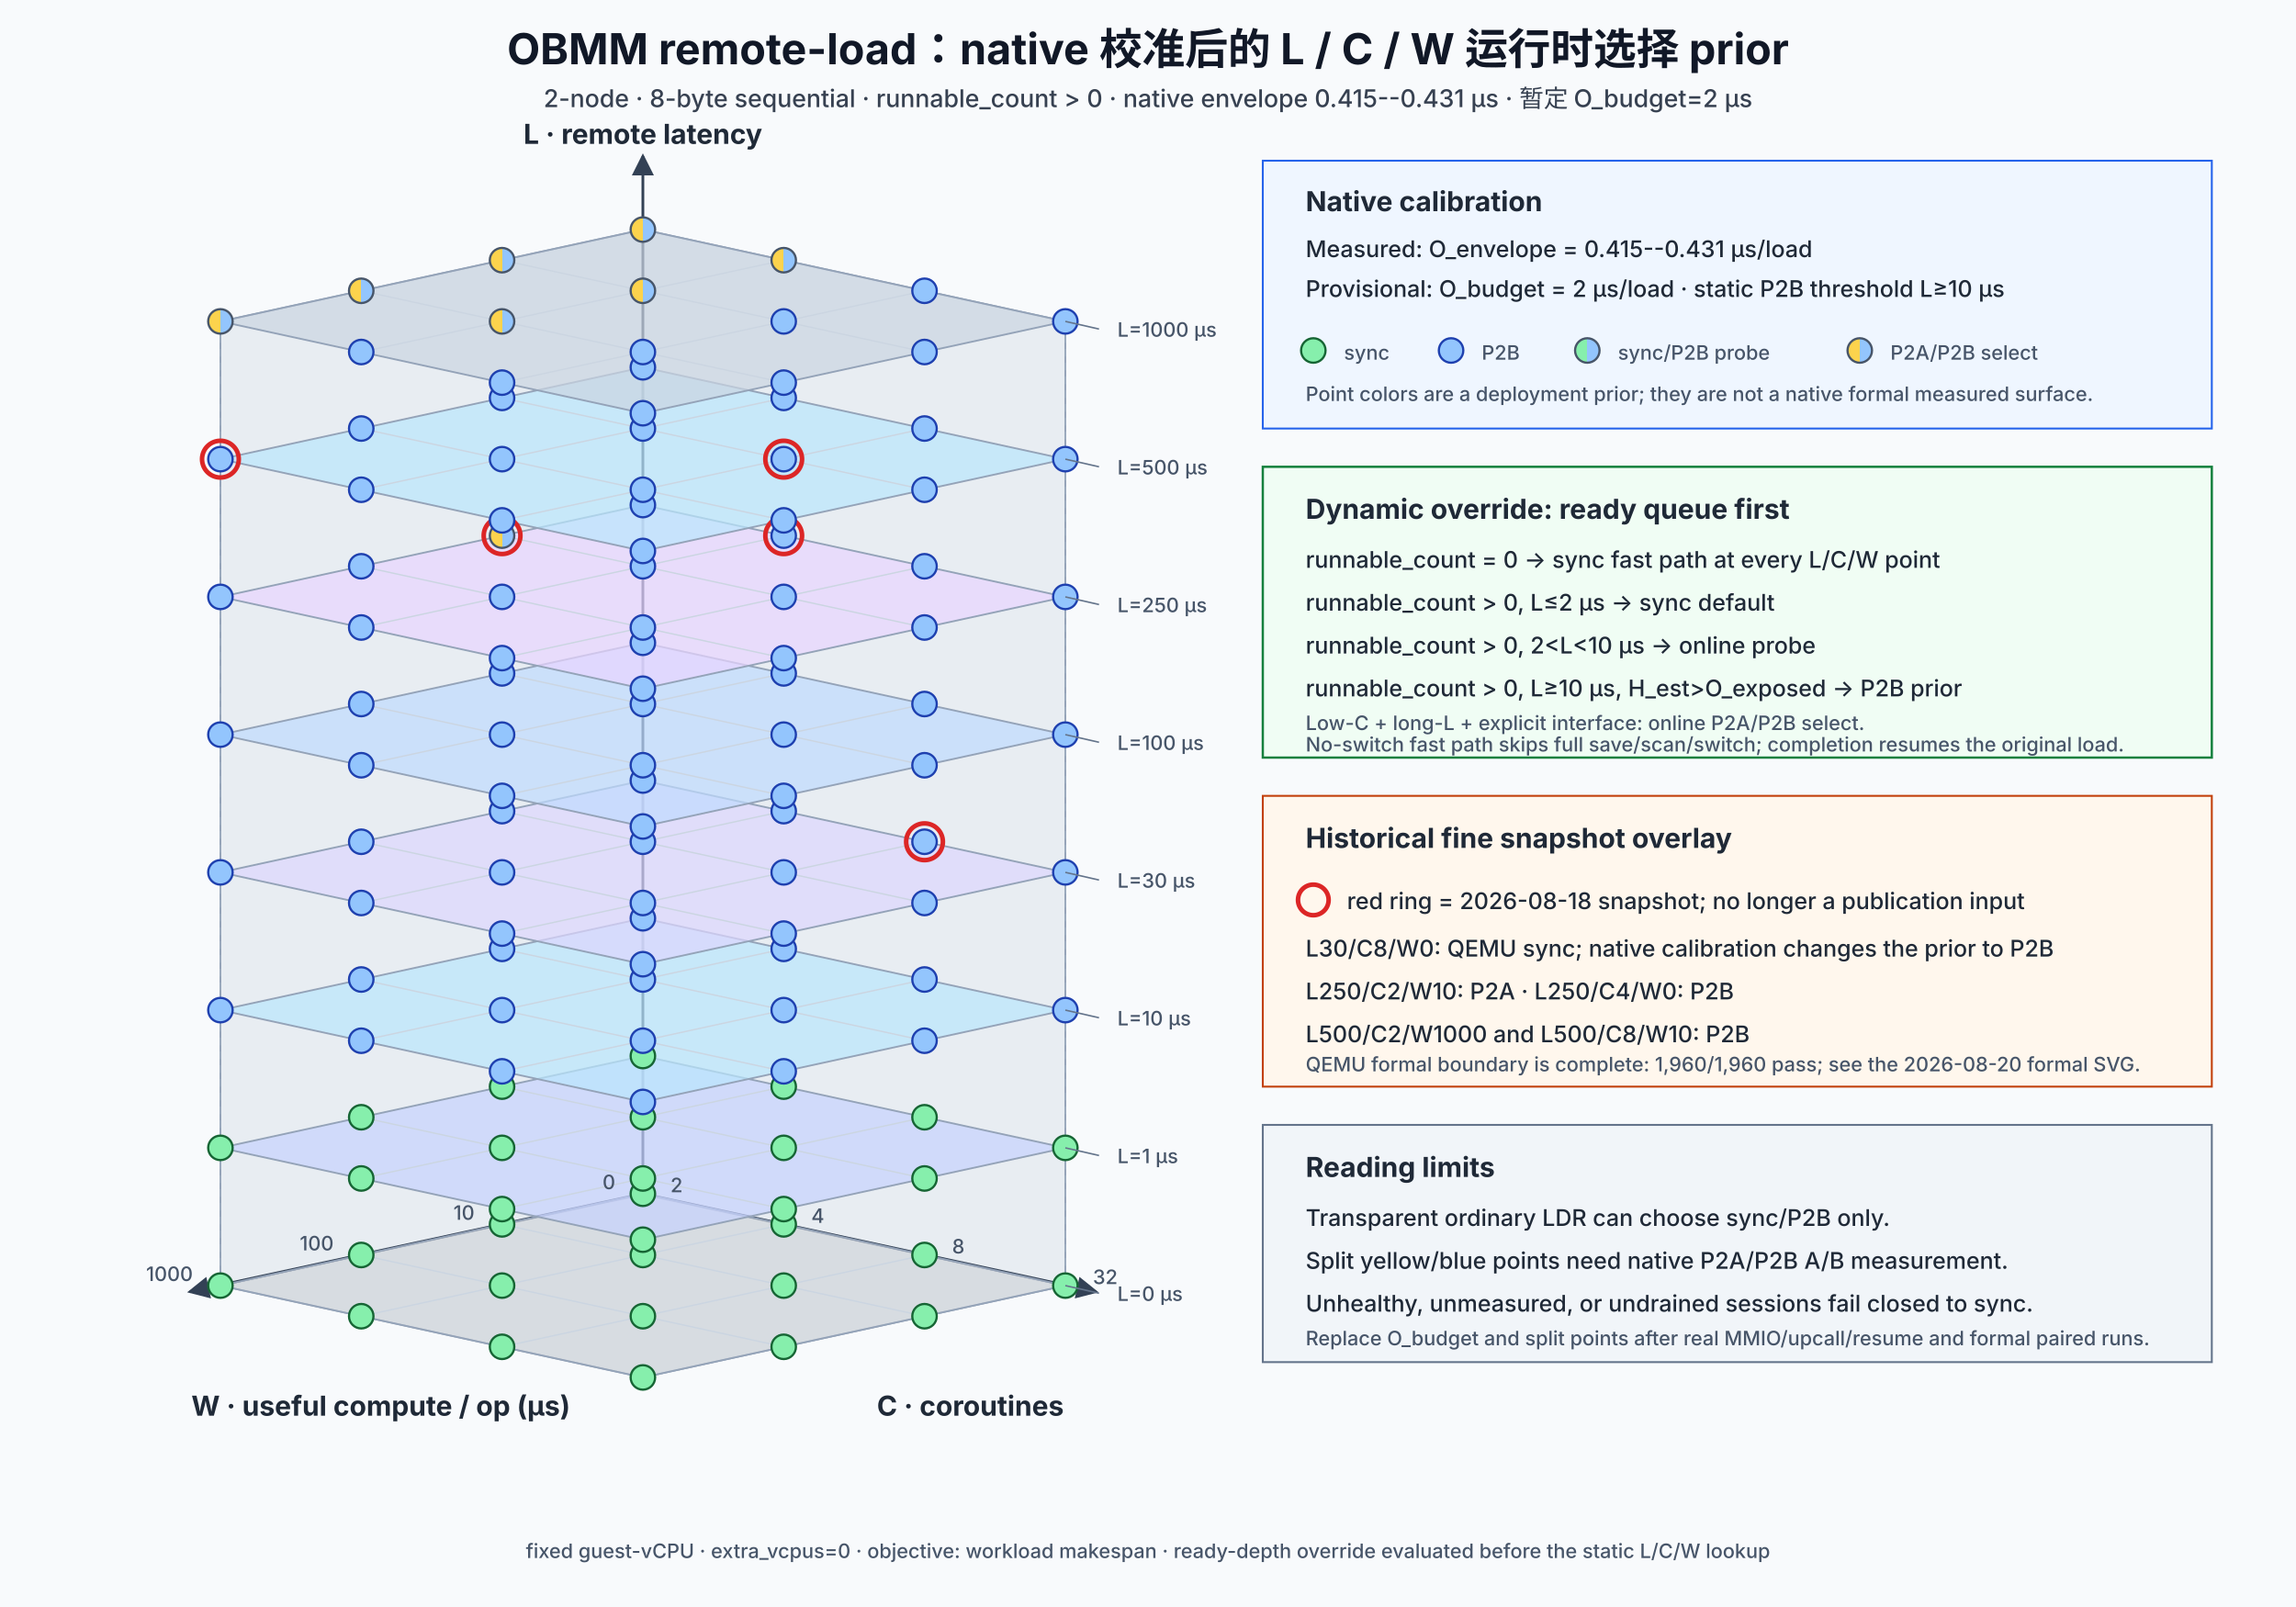
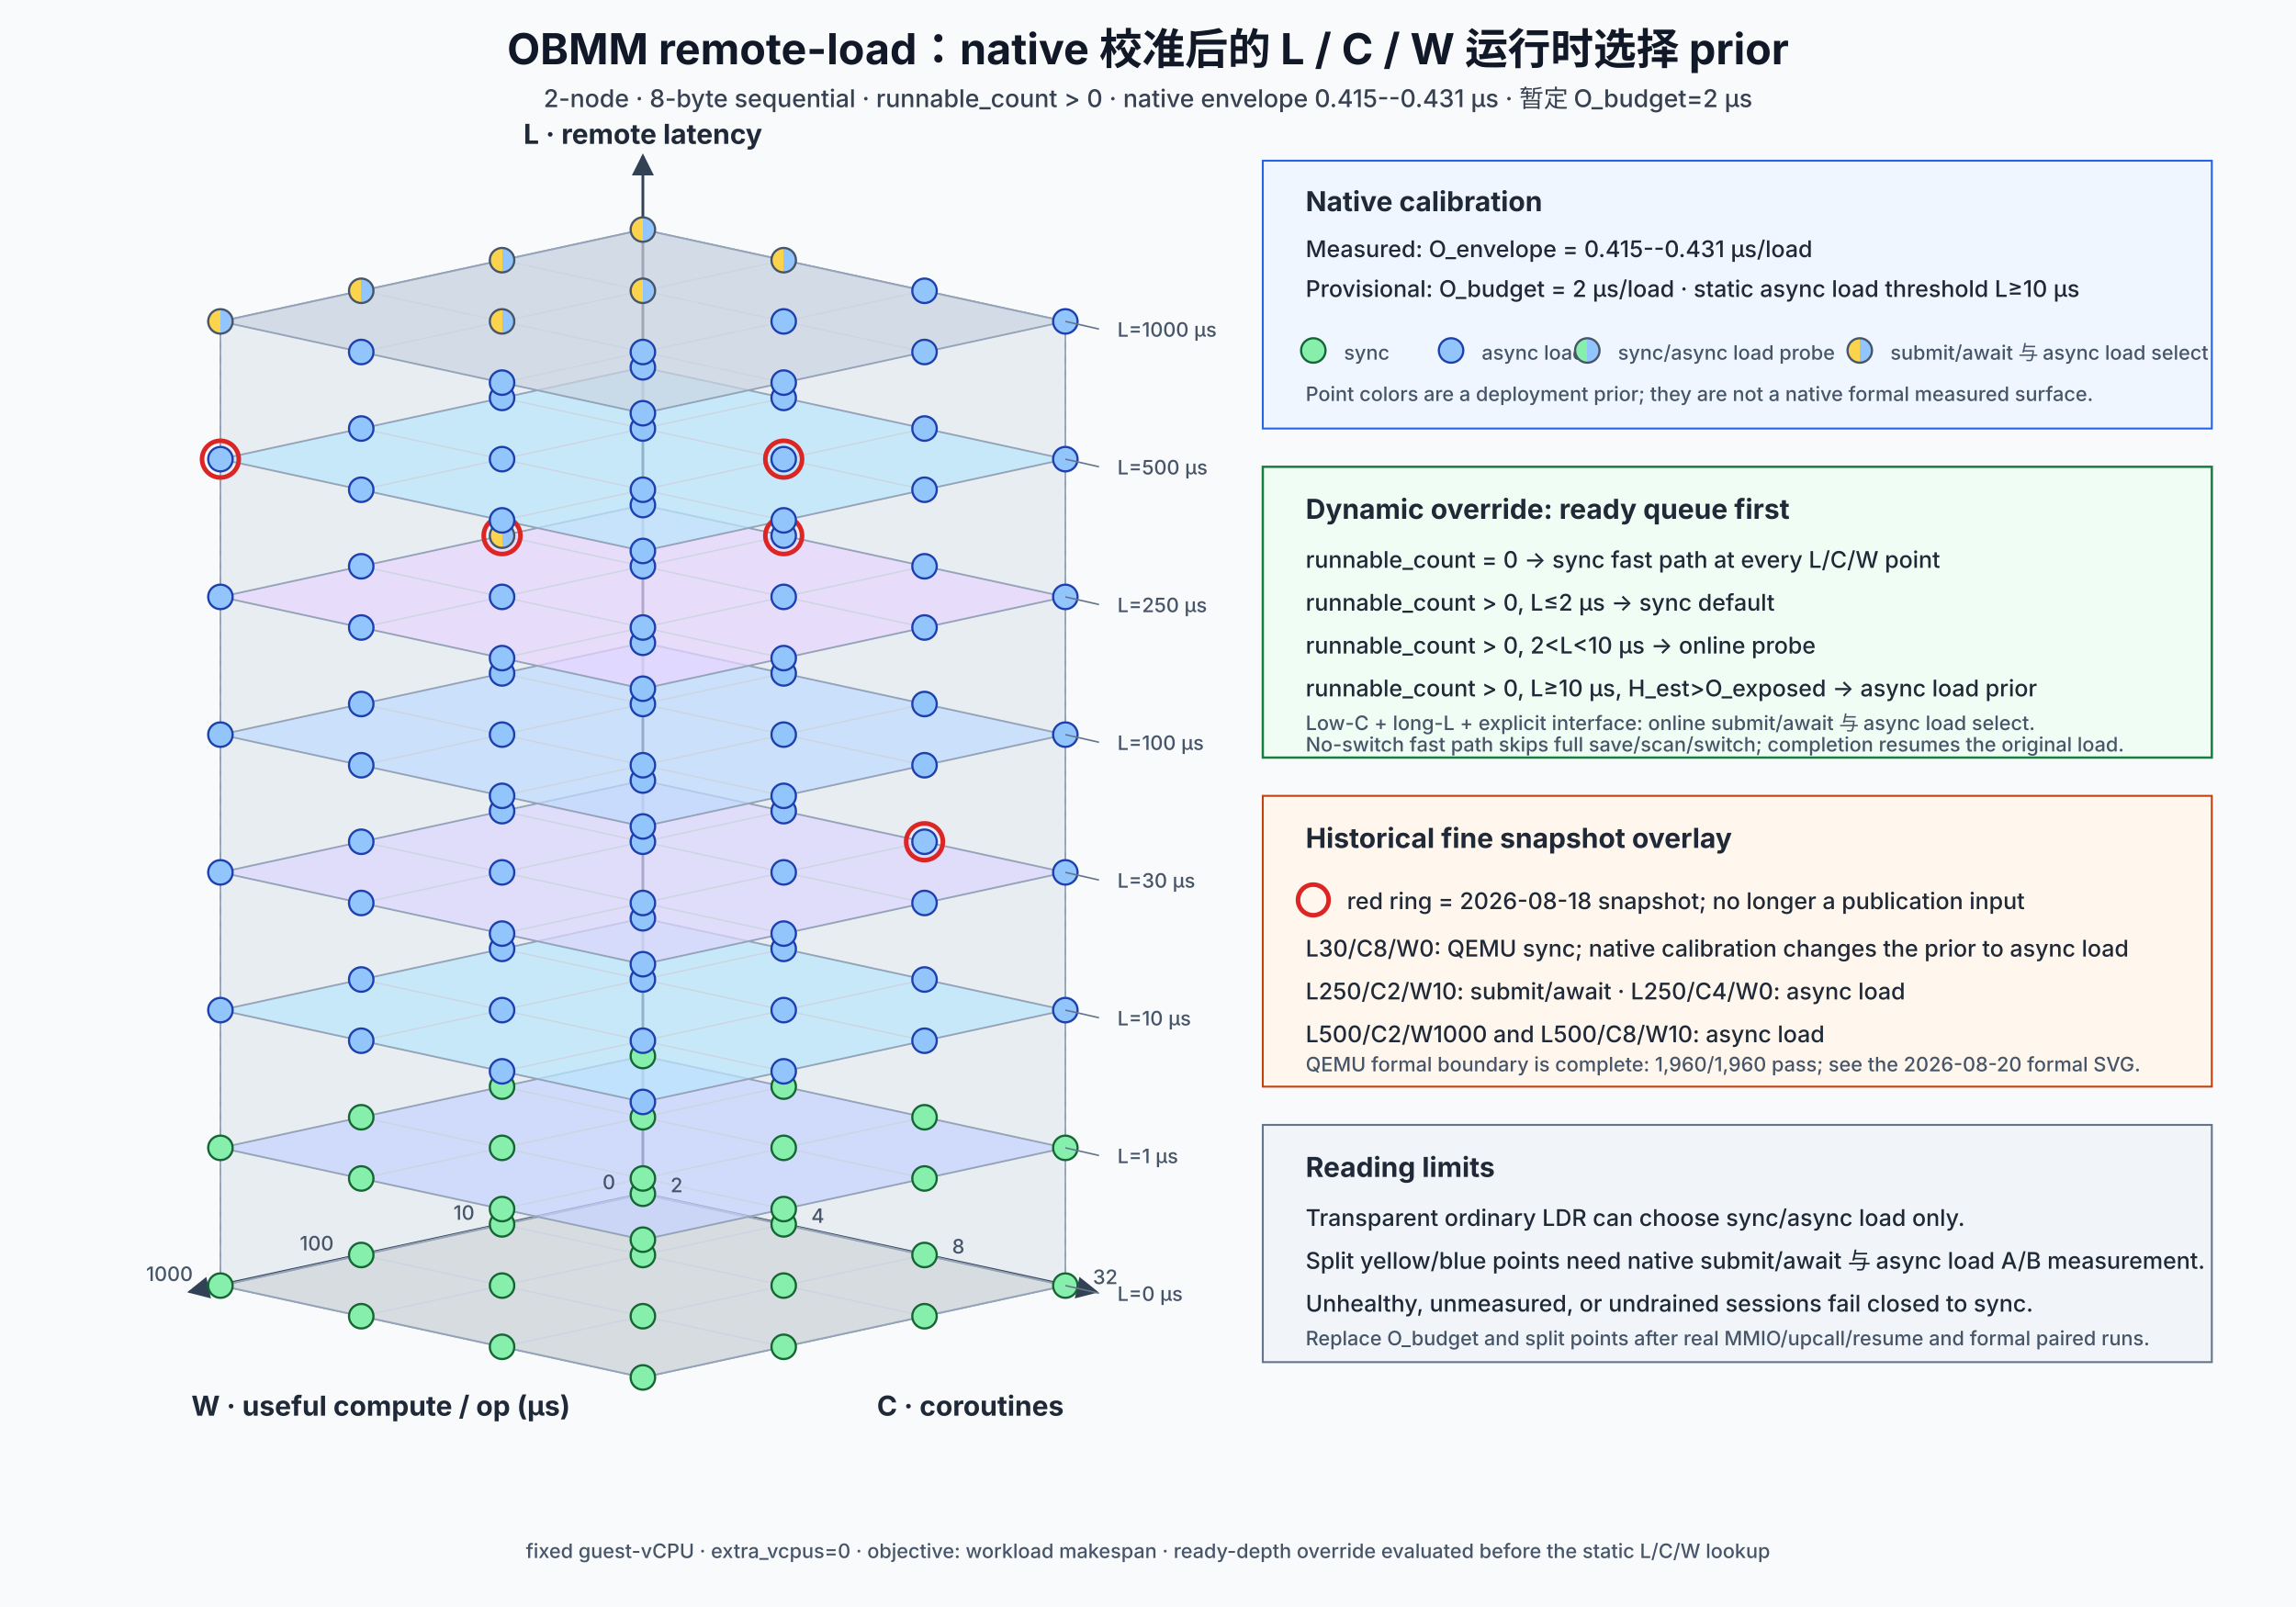
<svg xmlns="http://www.w3.org/2000/svg" width="1500" height="1050" viewBox="0 0 1500 1050" role="img" aria-labelledby="title description">
  <defs>
    <style>
      .title { font: 700 28px -apple-system, BlinkMacSystemFont, "Segoe UI", sans-serif; fill: #111827; }
      .subtitle { font: 500 16px -apple-system, BlinkMacSystemFont, "Segoe UI", sans-serif; fill: #374151; }
      .label { font: 700 18px -apple-system, BlinkMacSystemFont, "Segoe UI", sans-serif; fill: #1f2937; }
      .body { font: 500 15px -apple-system, BlinkMacSystemFont, "Segoe UI", sans-serif; fill: #1f2937; }
      .small { font: 500 13px -apple-system, BlinkMacSystemFont, "Segoe UI", sans-serif; fill: #475569; }
      .axis { stroke: #334155; stroke-width: 1.8; fill: none; marker-end: url(#arrow); }
      .axis-plane { fill: #cbd5e1; fill-opacity: 0.34; stroke: #94a3b8; stroke-width: 1.1; }
      .layer-outline { stroke: #94a3b8; stroke-width: 1.15; }
      .grid { stroke: #cbd5e1; stroke-width: 0.9; fill: none; }
      .layer-guide { stroke: #94a3b8; stroke-width: 1; stroke-dasharray: 4 5; fill: none; }
      .sync { fill: #86efac; stroke: #166534; stroke-width: 1.45; }
-       .p2a { fill: #fcd34d; stroke: #92400e; stroke-width: 1.45; }
-       .p2b { fill: #93c5fd; stroke: #1e40af; stroke-width: 1.45; }
-       .probe { fill: url(#sync-p2b); stroke: #475569; stroke-width: 1.45; }
-       .adaptive { fill: url(#p2a-p2b); stroke: #475569; stroke-width: 1.45; }
+       .submit-await { fill: #fcd34d; stroke: #92400e; stroke-width: 1.45; }
+       .async-load { fill: #93c5fd; stroke: #1e40af; stroke-width: 1.45; }
+       .probe { fill: url(#sync-async-load); stroke: #475569; stroke-width: 1.45; }
+       .adaptive { fill: url(#submit-await-async-load); stroke: #475569; stroke-width: 1.45; }
      .fine-ring { fill: none; stroke: #dc2626; stroke-width: 3; }
      .note { fill: #f1f5f9; stroke: #64748b; stroke-width: 1.25; }
      .prior-note { fill: #eff6ff; stroke: #2563eb; stroke-width: 1.25; }
      .override { fill: #f0fdf4; stroke: #15803d; stroke-width: 1.5; }
      .warning { fill: #fff7ed; stroke: #c2410c; stroke-width: 1.25; }
      .leader { stroke: #64748b; stroke-width: 1; fill: none; }
    </style>
    <marker id="arrow" markerWidth="8" markerHeight="8" refX="7" refY="4" orient="auto">
      <path d="M 0 0 L 8 4 L 0 8 Z" fill="#334155" />
    </marker>
-     <linearGradient id="sync-p2b" x1="0" y1="0" x2="1" y2="0">
+     <linearGradient id="sync-async-load" x1="0" y1="0" x2="1" y2="0">
      <stop offset="0%" stop-color="#86efac" />
      <stop offset="49.9%" stop-color="#86efac" />
      <stop offset="50%" stop-color="#93c5fd" />
      <stop offset="100%" stop-color="#93c5fd" />
    </linearGradient>
-     <linearGradient id="p2a-p2b" x1="0" y1="0" x2="1" y2="0">
+     <linearGradient id="submit-await-async-load" x1="0" y1="0" x2="1" y2="0">
      <stop offset="0%" stop-color="#fcd34d" />
      <stop offset="49.9%" stop-color="#fcd34d" />
      <stop offset="50%" stop-color="#93c5fd" />
      <stop offset="100%" stop-color="#93c5fd" />
    </linearGradient>
    <g id="plane">
      <polygon points="0,0 276,60 0,120 -276,60" class="layer-outline" />
      <path d="M 92 20 L -184 80 M 184 40 L -92 100" class="grid" />
      <path d="M -92 20 L 184 80 M -184 40 L 92 100" class="grid" />
    </g>
    <g id="grid-sync">
      <circle cx="0" cy="0" r="8" class="sync" />
      <circle cx="92" cy="20" r="8" class="sync" />
      <circle cx="184" cy="40" r="8" class="sync" />
      <circle cx="276" cy="60" r="8" class="sync" />
      <circle cx="-92" cy="20" r="8" class="sync" />
      <circle cx="0" cy="40" r="8" class="sync" />
      <circle cx="92" cy="60" r="8" class="sync" />
      <circle cx="184" cy="80" r="8" class="sync" />
      <circle cx="-184" cy="40" r="8" class="sync" />
      <circle cx="-92" cy="60" r="8" class="sync" />
      <circle cx="0" cy="80" r="8" class="sync" />
      <circle cx="92" cy="100" r="8" class="sync" />
      <circle cx="-276" cy="60" r="8" class="sync" />
      <circle cx="-184" cy="80" r="8" class="sync" />
      <circle cx="-92" cy="100" r="8" class="sync" />
      <circle cx="0" cy="120" r="8" class="sync" />
    </g>
    <g id="grid-probe">
      <circle cx="0" cy="0" r="8" class="probe" />
      <circle cx="92" cy="20" r="8" class="probe" />
      <circle cx="184" cy="40" r="8" class="probe" />
      <circle cx="276" cy="60" r="8" class="probe" />
      <circle cx="-92" cy="20" r="8" class="probe" />
      <circle cx="0" cy="40" r="8" class="probe" />
      <circle cx="92" cy="60" r="8" class="probe" />
      <circle cx="184" cy="80" r="8" class="probe" />
      <circle cx="-184" cy="40" r="8" class="probe" />
      <circle cx="-92" cy="60" r="8" class="probe" />
      <circle cx="0" cy="80" r="8" class="probe" />
      <circle cx="92" cy="100" r="8" class="probe" />
      <circle cx="-276" cy="60" r="8" class="probe" />
      <circle cx="-184" cy="80" r="8" class="probe" />
      <circle cx="-92" cy="100" r="8" class="probe" />
      <circle cx="0" cy="120" r="8" class="probe" />
    </g>
-     <g id="grid-p2b">
-       <circle cx="0" cy="0" r="8" class="p2b" />
-       <circle cx="92" cy="20" r="8" class="p2b" />
-       <circle cx="184" cy="40" r="8" class="p2b" />
-       <circle cx="276" cy="60" r="8" class="p2b" />
-       <circle cx="-92" cy="20" r="8" class="p2b" />
-       <circle cx="0" cy="40" r="8" class="p2b" />
-       <circle cx="92" cy="60" r="8" class="p2b" />
-       <circle cx="184" cy="80" r="8" class="p2b" />
-       <circle cx="-184" cy="40" r="8" class="p2b" />
-       <circle cx="-92" cy="60" r="8" class="p2b" />
-       <circle cx="0" cy="80" r="8" class="p2b" />
-       <circle cx="92" cy="100" r="8" class="p2b" />
-       <circle cx="-276" cy="60" r="8" class="p2b" />
-       <circle cx="-184" cy="80" r="8" class="p2b" />
-       <circle cx="-92" cy="100" r="8" class="p2b" />
-       <circle cx="0" cy="120" r="8" class="p2b" />
+     <g id="grid-async-load">
+       <circle cx="0" cy="0" r="8" class="async-load" />
+       <circle cx="92" cy="20" r="8" class="async-load" />
+       <circle cx="184" cy="40" r="8" class="async-load" />
+       <circle cx="276" cy="60" r="8" class="async-load" />
+       <circle cx="-92" cy="20" r="8" class="async-load" />
+       <circle cx="0" cy="40" r="8" class="async-load" />
+       <circle cx="92" cy="60" r="8" class="async-load" />
+       <circle cx="184" cy="80" r="8" class="async-load" />
+       <circle cx="-184" cy="40" r="8" class="async-load" />
+       <circle cx="-92" cy="60" r="8" class="async-load" />
+       <circle cx="0" cy="80" r="8" class="async-load" />
+       <circle cx="92" cy="100" r="8" class="async-load" />
+       <circle cx="-276" cy="60" r="8" class="async-load" />
+       <circle cx="-184" cy="80" r="8" class="async-load" />
+       <circle cx="-92" cy="100" r="8" class="async-load" />
+       <circle cx="0" cy="120" r="8" class="async-load" />
    </g>
  </defs>
  <rect width="1500" height="1050" fill="#f8fafc" />
  <text x="750" y="42" text-anchor="middle" class="title">OBMM remote-load：native 校准后的 L / C / W 运行时选择 prior</text>
  <text x="750" y="70" text-anchor="middle" class="subtitle">2-node · 8-byte sequential · runnable_count &gt; 0 · native envelope 0.415--0.431 µs · 暂定 O_budget=2 µs</text>
  <polygon points="420,150 696,210 696,840 420,780" class="axis-plane" />
  <polygon points="420,150 144,210 144,840 420,780" class="axis-plane" />
  <polygon points="420,780 696,840 420,900 144,840" class="axis-plane" />
  <path d="M 420 780 L 420 102" class="axis" />
  <text x="420" y="94" text-anchor="middle" class="label">L · remote latency</text>
  <path d="M 420 780 L 716 844" class="axis" />
  <path d="M 420 780 L 124 844" class="axis" />
  <path d="M 144 840 L 144 210" class="layer-guide" />
  <path d="M 696 840 L 696 210" class="layer-guide" />
  <use href="#plane" transform="translate(420 780)" fill="#d1d5db" fill-opacity="0.70" />
  <use href="#plane" transform="translate(420 690)" fill="#c7d2fe" fill-opacity="0.70" />
  <use href="#plane" transform="translate(420 600)" fill="#bae6fd" fill-opacity="0.70" />
  <use href="#plane" transform="translate(420 510)" fill="#ddd6fe" fill-opacity="0.70" />
  <use href="#plane" transform="translate(420 420)" fill="#bfdbfe" fill-opacity="0.70" />
  <use href="#plane" transform="translate(420 330)" fill="#e9d5ff" fill-opacity="0.70" />
  <use href="#plane" transform="translate(420 240)" fill="#bae6fd" fill-opacity="0.70" />
  <use href="#plane" transform="translate(420 150)" fill="#cbd5e1" fill-opacity="0.70" />
  <use href="#grid-sync" transform="translate(420 780)" />
  <use href="#grid-sync" transform="translate(420 690)" />
-   <use href="#grid-p2b" transform="translate(420 600)" />
+   <use href="#grid-async-load" transform="translate(420 600)" />
  <g transform="translate(420 510)">
-     <use href="#grid-p2b" />
+     <use href="#grid-async-load" />
    <circle cx="184" cy="40" r="12" class="fine-ring" />
  </g>
-   <use href="#grid-p2b" transform="translate(420 420)" />
+   <use href="#grid-async-load" transform="translate(420 420)" />
  <g transform="translate(420 330)">
-     <circle cx="0" cy="0" r="8" class="p2b" />
-     <circle cx="92" cy="20" r="8" class="p2b" />
-     <circle cx="184" cy="40" r="8" class="p2b" />
-     <circle cx="276" cy="60" r="8" class="p2b" />
+     <circle cx="0" cy="0" r="8" class="async-load" />
+     <circle cx="92" cy="20" r="8" class="async-load" />
+     <circle cx="184" cy="40" r="8" class="async-load" />
+     <circle cx="276" cy="60" r="8" class="async-load" />
    <circle cx="-92" cy="20" r="8" class="adaptive" />
-     <circle cx="0" cy="40" r="8" class="p2b" />
-     <circle cx="92" cy="60" r="8" class="p2b" />
-     <circle cx="184" cy="80" r="8" class="p2b" />
-     <circle cx="-184" cy="40" r="8" class="p2b" />
-     <circle cx="-92" cy="60" r="8" class="p2b" />
-     <circle cx="0" cy="80" r="8" class="p2b" />
-     <circle cx="92" cy="100" r="8" class="p2b" />
-     <circle cx="-276" cy="60" r="8" class="p2b" />
-     <circle cx="-184" cy="80" r="8" class="p2b" />
-     <circle cx="-92" cy="100" r="8" class="p2b" />
-     <circle cx="0" cy="120" r="8" class="p2b" />
+     <circle cx="0" cy="40" r="8" class="async-load" />
+     <circle cx="92" cy="60" r="8" class="async-load" />
+     <circle cx="184" cy="80" r="8" class="async-load" />
+     <circle cx="-184" cy="40" r="8" class="async-load" />
+     <circle cx="-92" cy="60" r="8" class="async-load" />
+     <circle cx="0" cy="80" r="8" class="async-load" />
+     <circle cx="92" cy="100" r="8" class="async-load" />
+     <circle cx="-276" cy="60" r="8" class="async-load" />
+     <circle cx="-184" cy="80" r="8" class="async-load" />
+     <circle cx="-92" cy="100" r="8" class="async-load" />
+     <circle cx="0" cy="120" r="8" class="async-load" />
    <circle cx="-92" cy="20" r="12" class="fine-ring" />
    <circle cx="92" cy="20" r="12" class="fine-ring" />
  </g>
  <g transform="translate(420 240)">
-     <use href="#grid-p2b" />
+     <use href="#grid-async-load" />
    <circle cx="-276" cy="60" r="12" class="fine-ring" />
    <circle cx="92" cy="60" r="12" class="fine-ring" />
  </g>
  <g transform="translate(420 150)">
    <circle cx="0" cy="0" r="8" class="adaptive" />
    <circle cx="92" cy="20" r="8" class="adaptive" />
-     <circle cx="184" cy="40" r="8" class="p2b" />
-     <circle cx="276" cy="60" r="8" class="p2b" />
+     <circle cx="184" cy="40" r="8" class="async-load" />
+     <circle cx="276" cy="60" r="8" class="async-load" />
    <circle cx="-92" cy="20" r="8" class="adaptive" />
    <circle cx="0" cy="40" r="8" class="adaptive" />
-     <circle cx="92" cy="60" r="8" class="p2b" />
-     <circle cx="184" cy="80" r="8" class="p2b" />
+     <circle cx="92" cy="60" r="8" class="async-load" />
+     <circle cx="184" cy="80" r="8" class="async-load" />
    <circle cx="-184" cy="40" r="8" class="adaptive" />
    <circle cx="-92" cy="60" r="8" class="adaptive" />
-     <circle cx="0" cy="80" r="8" class="p2b" />
-     <circle cx="92" cy="100" r="8" class="p2b" />
+     <circle cx="0" cy="80" r="8" class="async-load" />
+     <circle cx="92" cy="100" r="8" class="async-load" />
    <circle cx="-276" cy="60" r="8" class="adaptive" />
-     <circle cx="-184" cy="80" r="8" class="p2b" />
-     <circle cx="-92" cy="100" r="8" class="p2b" />
-     <circle cx="0" cy="120" r="8" class="p2b" />
+     <circle cx="-184" cy="80" r="8" class="async-load" />
+     <circle cx="-92" cy="100" r="8" class="async-load" />
+     <circle cx="0" cy="120" r="8" class="async-load" />
  </g>
  <path d="M 696 840 L 718 845" class="leader" />
  <text x="730" y="850" class="small">L=0 µs</text>
  <path d="M 696 750 L 718 755" class="leader" />
  <text x="730" y="760" class="small">L=1 µs</text>
  <path d="M 696 660 L 718 665" class="leader" />
  <text x="730" y="670" class="small">L=10 µs</text>
  <path d="M 696 570 L 718 575" class="leader" />
  <text x="730" y="580" class="small">L=30 µs</text>
  <path d="M 696 480 L 718 485" class="leader" />
  <text x="730" y="490" class="small">L=100 µs</text>
  <path d="M 696 390 L 718 395" class="leader" />
  <text x="730" y="400" class="small">L=250 µs</text>
  <path d="M 696 300 L 718 305" class="leader" />
  <text x="730" y="310" class="small">L=500 µs</text>
  <path d="M 696 210 L 718 215" class="leader" />
  <text x="730" y="220" class="small">L=1000 µs</text>
  <text x="438" y="779" class="small">2</text>
  <text x="530" y="799" class="small">4</text>
  <text x="622" y="819" class="small">8</text>
  <text x="714" y="839" class="small">32</text>
  <text x="695" y="925" text-anchor="end" class="label">C · coroutines</text>
  <text x="402" y="777" text-anchor="end" class="small">0</text>
  <text x="310" y="797" text-anchor="end" class="small">10</text>
  <text x="218" y="817" text-anchor="end" class="small">100</text>
  <text x="126" y="837" text-anchor="end" class="small">1000</text>
  <text x="125" y="925" class="label">W · useful compute / op (µs)</text>
  <rect x="825" y="105" width="620" height="175" class="prior-note" />
  <text x="853" y="138" class="label">Native calibration</text>
  <text x="853" y="168" class="body">Measured: O_envelope = 0.415--0.431 µs/load</text>
-   <text x="853" y="194" class="body">Provisional: O_budget = 2 µs/load · static P2B threshold L≥10 µs</text>
+   <text x="853" y="194" class="body">Provisional: O_budget = 2 µs/load · static async load threshold L≥10 µs</text>
  <circle cx="858" cy="229" r="8" class="sync" />
  <text x="878" y="235" class="small">sync</text>
-   <circle cx="948" cy="229" r="8" class="p2b" />
-   <text x="968" y="235" class="small">P2B</text>
+   <circle cx="948" cy="229" r="8" class="async-load" />
+   <text x="968" y="235" class="small">async load</text>
  <circle cx="1037" cy="229" r="8" class="probe" />
-   <text x="1057" y="235" class="small">sync/P2B probe</text>
+   <text x="1057" y="235" class="small">sync/async load probe</text>
  <circle cx="1215" cy="229" r="8" class="adaptive" />
-   <text x="1235" y="235" class="small">P2A/P2B select</text>
+   <text x="1235" y="235" class="small">submit/await 与 async load select</text>
  <text x="853" y="262" class="small">Point colors are a deployment prior; they are not a native formal measured surface.</text>
  <rect x="825" y="305" width="620" height="190" class="override" />
  <text x="853" y="339" class="label">Dynamic override: ready queue first</text>
  <text x="853" y="371" class="body">runnable_count = 0  →  sync fast path at every L/C/W point</text>
  <text x="853" y="399" class="body">runnable_count &gt; 0, L≤2 µs  →  sync default</text>
  <text x="853" y="427" class="body">runnable_count &gt; 0, 2&lt;L&lt;10 µs  →  online probe</text>
-   <text x="853" y="455" class="body">runnable_count &gt; 0, L≥10 µs, H_est&gt;O_exposed  →  P2B prior</text>
-   <text x="853" y="477" class="small">Low-C + long-L + explicit interface: online P2A/P2B select.</text>
+   <text x="853" y="455" class="body">runnable_count &gt; 0, L≥10 µs, H_est&gt;O_exposed  →  async load prior</text>
+   <text x="853" y="477" class="small">Low-C + long-L + explicit interface: online submit/await 与 async load select.</text>
  <text x="853" y="491" class="small">No-switch fast path skips full save/scan/switch; completion resumes the original load.</text>
  <rect x="825" y="520" width="620" height="190" class="warning" />
  <text x="853" y="554" class="label">Historical fine snapshot overlay</text>
  <circle cx="858" cy="588" r="10" class="fine-ring" />
  <text x="880" y="594" class="body">red ring = 2026-08-18 snapshot; no longer a publication input</text>
-   <text x="853" y="625" class="body">L30/C8/W0: QEMU sync; native calibration changes the prior to P2B</text>
-   <text x="853" y="653" class="body">L250/C2/W10: P2A · L250/C4/W0: P2B</text>
-   <text x="853" y="681" class="body">L500/C2/W1000 and L500/C8/W10: P2B</text>
+   <text x="853" y="625" class="body">L30/C8/W0: QEMU sync; native calibration changes the prior to async load</text>
+   <text x="853" y="653" class="body">L250/C2/W10: submit/await · L250/C4/W0: async load</text>
+   <text x="853" y="681" class="body">L500/C2/W1000 and L500/C8/W10: async load</text>
  <text x="853" y="700" class="small">QEMU formal boundary is complete: 1,960/1,960 pass; see the 2026-08-20 formal SVG.</text>
  <rect x="825" y="735" width="620" height="155" class="note" />
  <text x="853" y="769" class="label">Reading limits</text>
-   <text x="853" y="801" class="body">Transparent ordinary LDR can choose sync/P2B only.</text>
-   <text x="853" y="829" class="body">Split yellow/blue points need native P2A/P2B A/B measurement.</text>
+   <text x="853" y="801" class="body">Transparent ordinary LDR can choose sync/async load only.</text>
+   <text x="853" y="829" class="body">Split yellow/blue points need native submit/await 与 async load A/B measurement.</text>
  <text x="853" y="857" class="body">Unhealthy, unmeasured, or undrained sessions fail closed to sync.</text>
  <text x="853" y="879" class="small">Replace O_budget and split points after real MMIO/upcall/resume and formal paired runs.</text>
  <text x="750" y="1018" text-anchor="middle" class="small">fixed guest-vCPU · extra_vcpus=0 · objective: workload makespan · ready-depth override evaluated before the static L/C/W lookup</text>
</svg>
